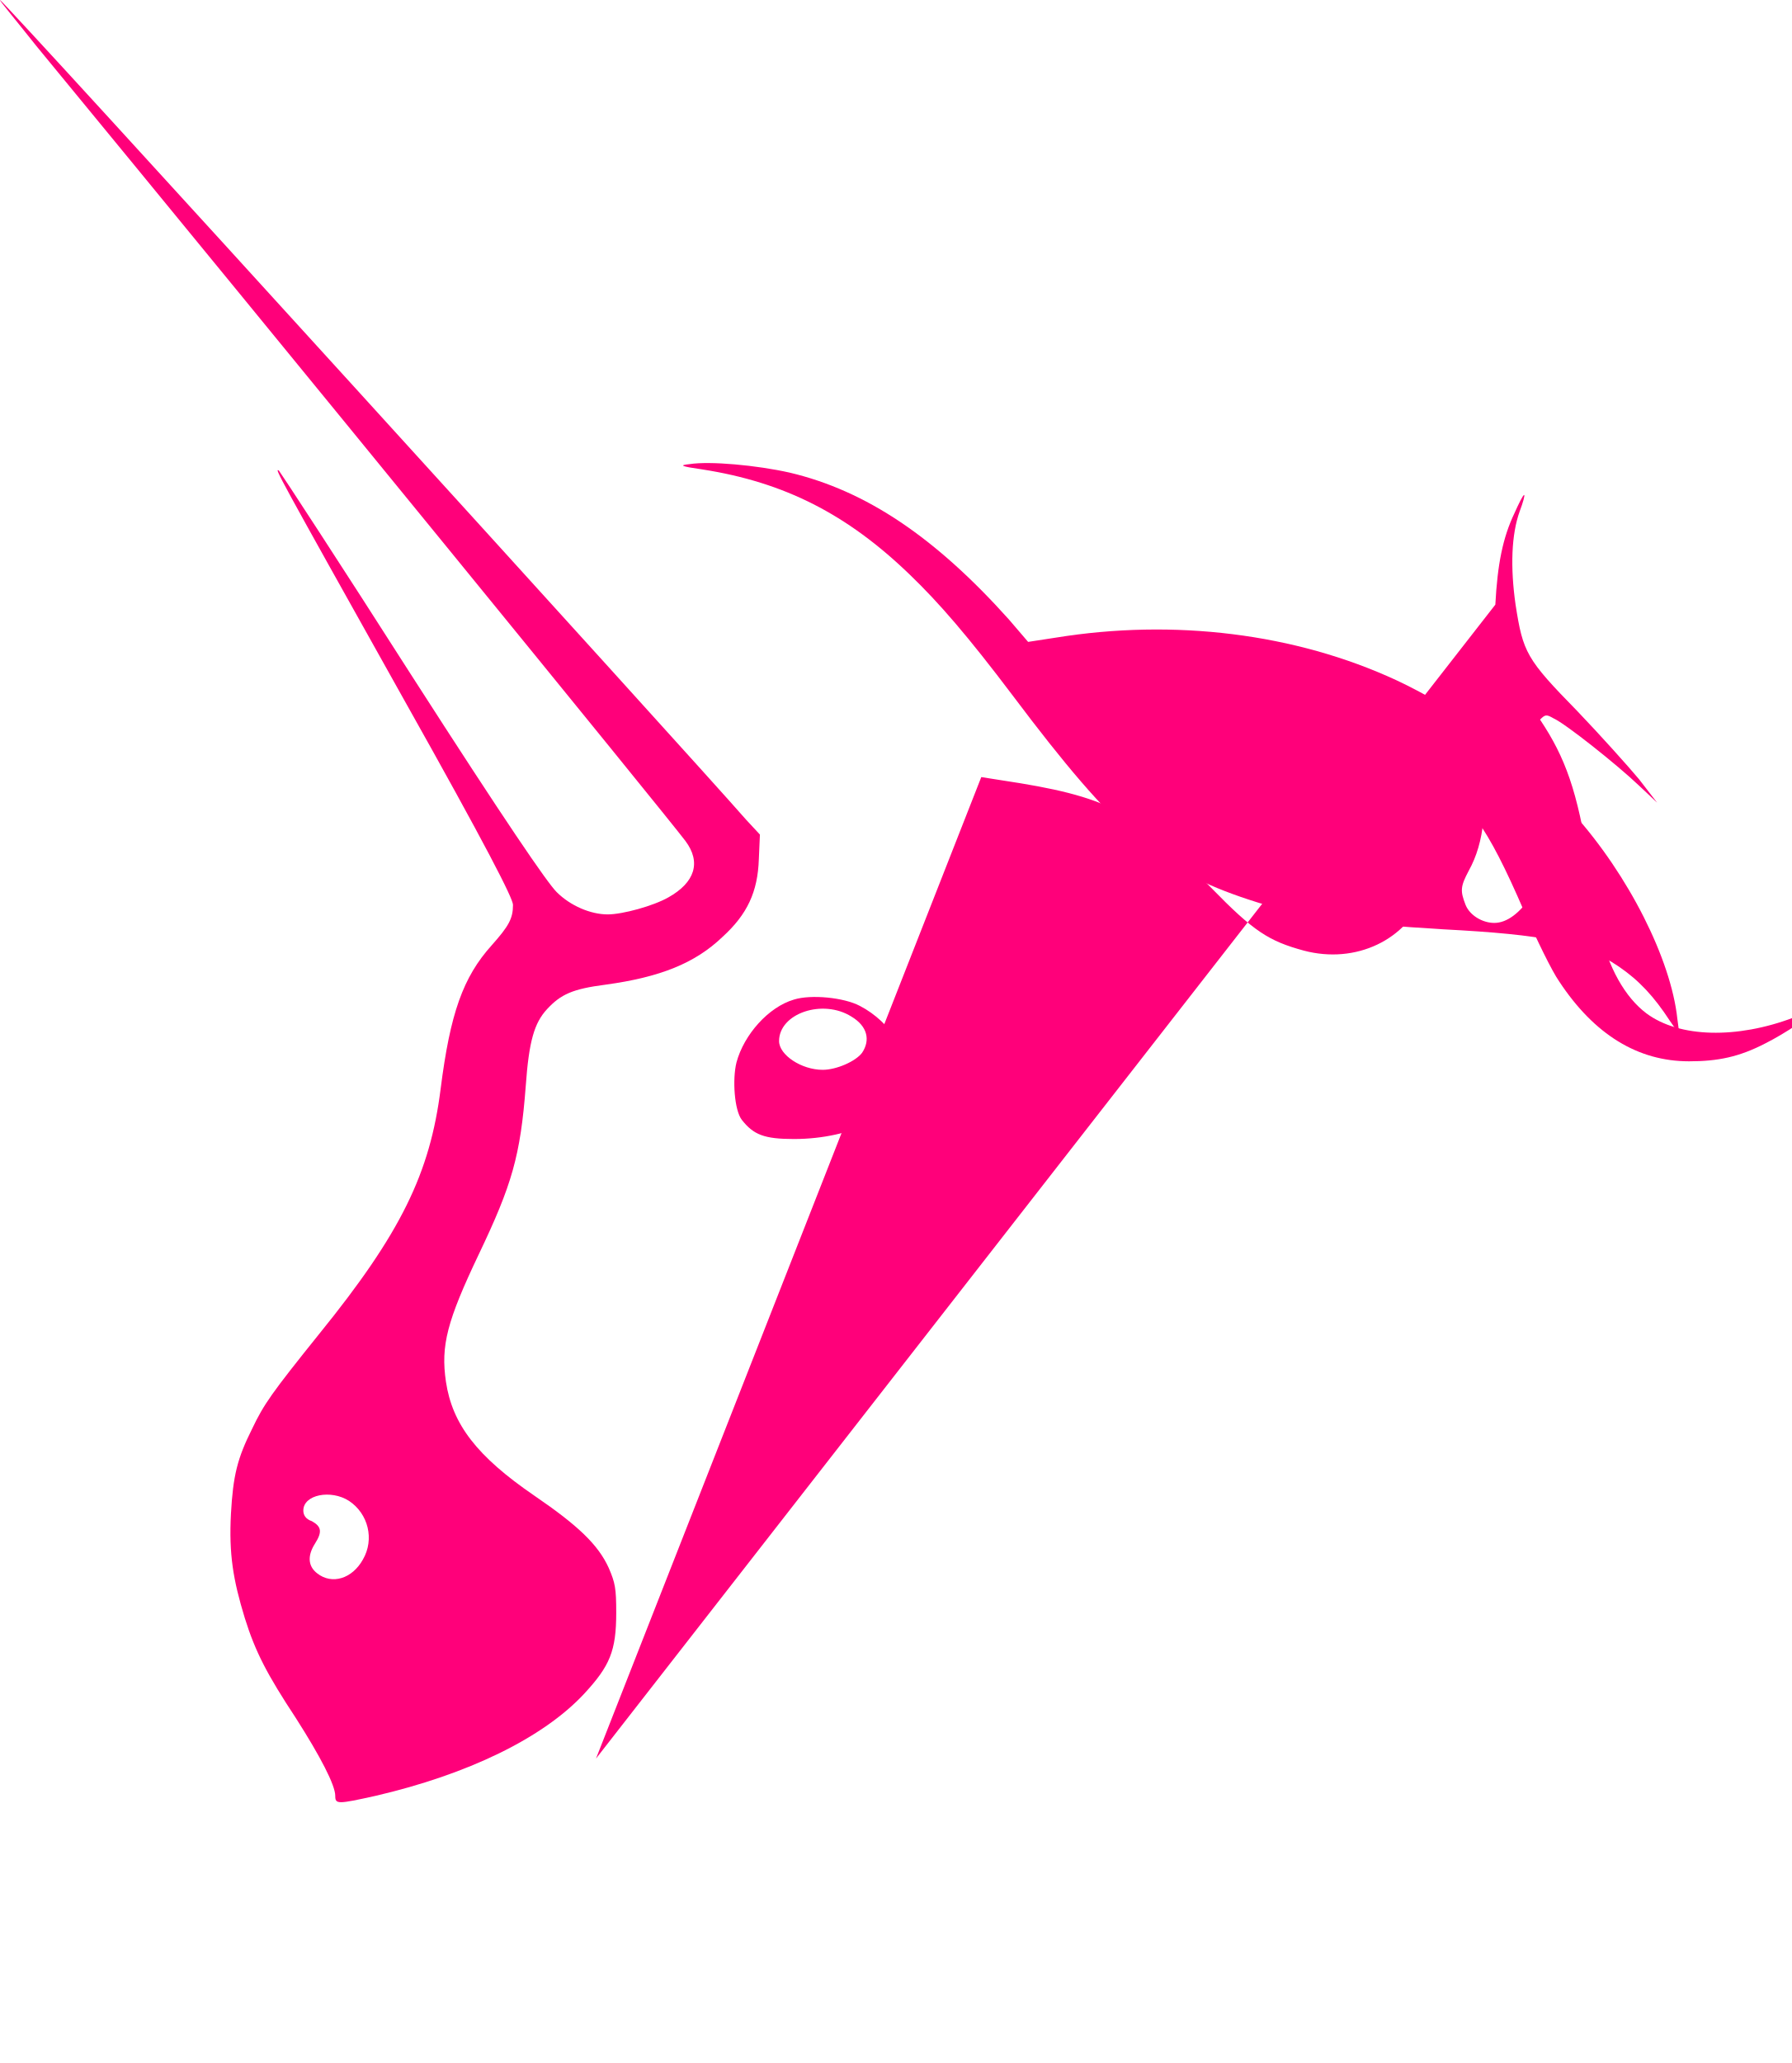
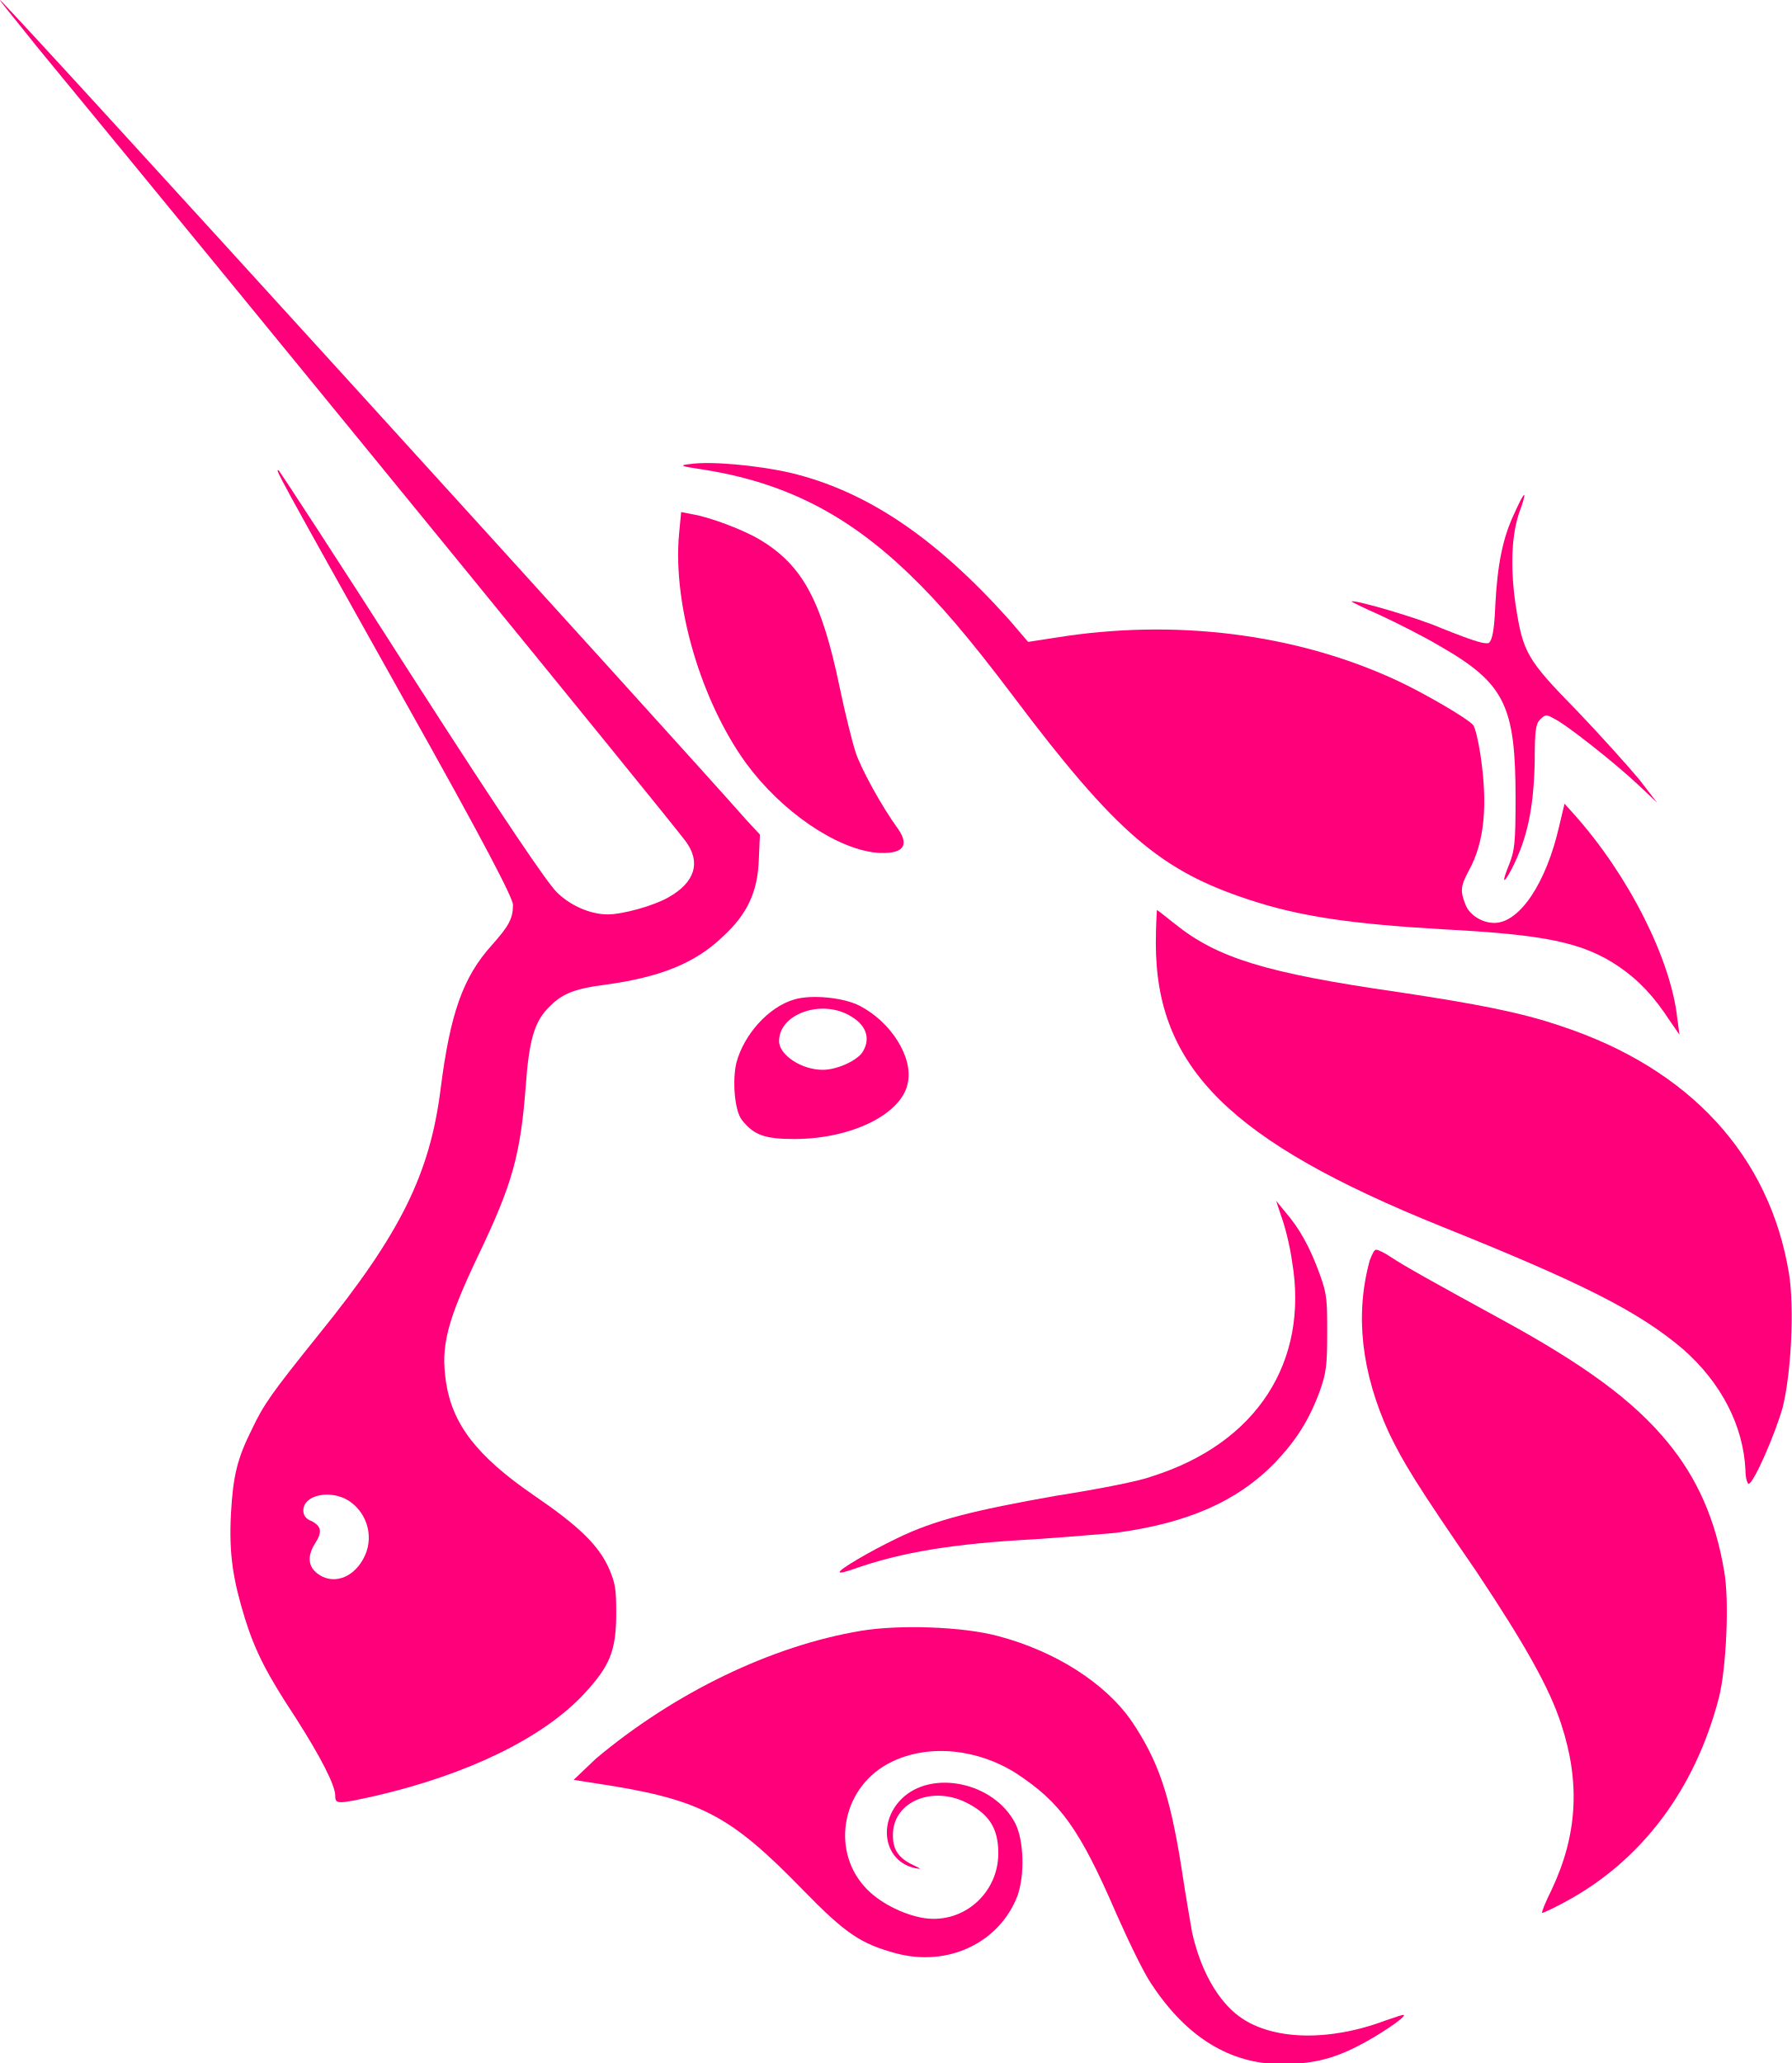
<svg xmlns="http://www.w3.org/2000/svg" version="1.1" id="Layer_1" x="0px" y="0px" viewBox="0 0 168.3 193.8" style="enable-background:new 0 0 168.3 193.8;" xml:space="preserve">
  <style type="text/css">
	.st0{fill:#FF007A;}
	.st1{fill-rule:evenodd;clip-rule:evenodd;fill:#FF007A;}
</style>
  <path class="st0" d="M66,44.1c-2.1-0.3-2.2-0.4-1.2-0.5c1.9-0.3,6.3,0.1,9.4,0.8c7.2,1.7,13.7,6.1,20.6,13.8l1.8,2.1l2.6-0.4  c11.1-1.8,22.5-0.4,32,4c2.6,1.2,6.7,3.6,7.2,4.2c0.2,0.2,0.5,1.5,0.7,2.8c0.7,4.7,0.4,8.2-1.1,10.9c-0.8,1.5-0.8,1.9-0.3,3.2  c0.4,1,1.6,1.7,2.7,1.7c2.4,0,4.9-3.8,6.1-9.1l0.5-2.1l0.9,1c5.1,5.7,9.1,13.6,9.7,19.2l0.2,1.5l-0.9-1.3c-1.5-2.3-2.9-3.8-4.8-5.1  c-3.4-2.3-7-3-16.5-3.5c-8.6-0.5-13.5-1.2-18.3-2.8c-8.2-2.7-12.4-6.2-22.1-19.1c-4.3-5.7-7-8.8-9.7-11.4  C79.6,48.3,73.7,45.3,66,44.1z" />
-   <path class="st0" d="M140.5,56.8c0.2-3.8,0.7-6.3,1.8-8.6c0.4-0.9,0.8-1.7,0.9-1.7c0.1,0-0.1,0.7-0.4,1.5c-0.8,2.2-0.9,5.3-0.4,8.8  c0.7,4.5,1,5.1,5.8,10c2.2,2.3,4.8,5.2,5.8,6.4l1.7,2.2l-1.7-1.6c-2.1-2-6.9-5.8-8-6.3c-0.7-0.4-0.8-0.4-1.3,0.1  c2.4,3.6,3.5,6.7,4.6,13.6c0.4,2.7,0.9,5.5,1,6.1c0.8,3.6,2.4,6.4,4.4,7.9c3.1,2.3,8.5,2.4,13.8,0.4c0.9-0.3,1.7-0.6,1.7-0.5  c0.2,0.2-2.5,2-4.3,2.9c-2.5,1.3-4.5,1.7-7.2,1.7c-4.8,0-8.9-2.5-12.2-7.5c-0.7-1-2.1-3.9-3.3-6.6c-3.5-8.1-5.3-10.5-9.4-13.2  c-3.6-2.3-8.2-2.8-11.7-1.1c-4.6,2.2-5.8,8.1-2.6,11.7c1.3,1.5,3.7,2.7,5.7,3c3.7,0.5,6.9-2.4,6.9-6.1c0-2.4-0.9-3.8-3.3-4.9  c-3.2-1.4-6.7,0.2-6.6,3.3c0,1.3,0.6,2.1,1.9,2.7c0.8,0.4,0.8,0.4,0.2,0.3c-2.9-0.6-3.6-4.2-1.3-6.5c2.8-2.8,8.7-1.6,10.7,2.3  c0.8,1.6,0.9,4.8,0.2,6.8c-1.7,4.4-6.5,6.7-11.4,5.4c-3.3-0.9-4.7-1.8-8.7-5.9c-7-7.2-9.7-8.6-19.7-10.1l-1.9-0.3L56,165.2z" />
+   <path class="st0" d="M140.5,56.8c0.2-3.8,0.7-6.3,1.8-8.6c0.4-0.9,0.8-1.7,0.9-1.7c0.1,0-0.1,0.7-0.4,1.5c-0.8,2.2-0.9,5.3-0.4,8.8  c0.7,4.5,1,5.1,5.8,10c2.2,2.3,4.8,5.2,5.8,6.4l1.7,2.2l-1.7-1.6c-2.1-2-6.9-5.8-8-6.3c-0.7-0.4-0.8-0.4-1.3,0.1  c-0.4,0.4-0.5,1-0.5,3.9c-0.1,4.5-0.7,7.3-2.2,10.2c-0.8,1.5-0.9,1.2-0.2-0.5c0.5-1.3,0.6-1.9,0.6-6.2c0-8.7-1-10.8-7.1-14.3  c-1.5-0.9-4.1-2.2-5.6-2.9c-1.6-0.7-2.8-1.3-2.7-1.3c0.2-0.2,6.1,1.5,8.4,2.5c3.5,1.4,4.1,1.5,4.5,1.4  C140.2,60.1,140.4,59.3,140.5,56.8z" />
+   <path class="st0" d="M70.1,71.7c-4.2-5.8-6.9-14.8-6.3-21.5l0.2-2.1l1,0.2c1.8,0.3,4.9,1.5,6.4,2.4c4,2.4,5.8,5.7,7.5,13.9  c0.5,2.4,1.2,5.2,1.5,6.1c0.5,1.5,2.4,5,4,7.2c1.1,1.6,0.4,2.4-2.1,2.2C78.5,79.7,73.4,76.2,70.1,71.7z" />
+   <path class="st0" d="M135.4,115.2c-19.8-8-26.8-14.9-26.8-26.6c0-1.7,0.1-3.1,0.1-3.1c0.1,0,0.8,0.6,1.7,1.3c4,3.2,8.5,4.6,21,6.4  c7.3,1.1,11.5,1.9,15.3,3.2c12.1,4,19.6,12.2,21.4,23.3c0.5,3.2,0.2,9.3-0.6,12.5c-0.7,2.5-2.7,7.1-3.2,7.2c-0.1,0-0.3-0.5-0.3-1.3  c-0.2-4.2-2.3-8.2-5.8-11.3C154,123.2,148.6,120.5,135.4,115.2z" />
+   <path class="st0" d="M121.4,118.5c-0.2-1.5-0.7-3.4-1-4.2l-0.5-1.5l0.9,1.1c1.3,1.5,2.3,3.3,3.2,5.8c0.7,1.9,0.7,2.5,0.7,5.6  c0,3-0.1,3.7-0.7,5.4c-1,2.7-2.2,4.6-4.2,6.7c-3.6,3.7-8.3,5.7-15,6.6c-1.2,0.1-4.6,0.4-7.6,0.6c-7.5,0.4-12.5,1.2-17,2.8  c-0.6,0.2-1.2,0.4-1.3,0.3c-0.2-0.2,2.9-2,5.4-3.2c3.5-1.7,7.1-2.6,15-4c3.9-0.6,7.9-1.4,8.9-1.8C118.1,135.6,123,127.9,121.4,118.5  z" />
+   <path class="st0" d="M130.5,134.6c-2.6-5.7-3.2-11.1-1.8-16.2c0.2-0.5,0.4-1,0.6-1c0.2,0,0.8,0.3,1.4,0.7c1.2,0.8,3.7,2.2,10.1,5.7  c8.1,4.4,12.7,7.8,15.9,11.7c2.8,3.4,4.5,7.3,5.3,12.1c0.5,2.7,0.2,9.2-0.5,11.9c-2.2,8.5-7.2,15.3-14.5,19.2c-1.1,0.6-2,1-2.1,1  c-0.1,0,0.3-1,0.9-2.2c2.4-5.1,2.7-10,0.9-15.5c-1.1-3.4-3.4-7.5-8-14.4C133.2,139.6,131.9,137.5,130.5,134.6z" />
+   <path class="st0" d="M56,165.2c7.4-6.2,16.5-10.6,24.9-12c3.6-0.6,9.6-0.4,12.9,0.5c5.3,1.4,10.1,4.4,12.6,8.1  c2.4,3.6,3.5,6.7,4.6,13.6c0.4,2.7,0.9,5.5,1,6.1c0.8,3.6,2.4,6.4,4.4,7.9c3.1,2.3,8.5,2.4,13.8,0.4c0.9-0.3,1.7-0.6,1.7-0.5  c0.2,0.2-2.5,2-4.3,2.9c-2.5,1.3-4.5,1.7-7.2,1.7c-4.8,0-8.9-2.5-12.2-7.5c-0.7-1-2.1-3.9-3.3-6.6c-3.5-8.1-5.3-10.5-9.4-13.2  c-3.6-2.3-8.2-2.8-11.7-1.1c-4.6,2.2-5.8,8.1-2.6,11.7c1.3,1.5,3.7,2.7,5.7,3c3.7,0.5,6.9-2.4,6.9-6.1c0-2.4-0.9-3.8-3.3-4.9  c-3.2-1.4-6.7,0.2-6.6,3.3c0,1.3,0.6,2.1,1.9,2.7c0.8,0.4,0.8,0.4,0.2,0.3c-2.9-0.6-3.6-4.2-1.3-6.5c2.8-2.8,8.7-1.6,10.7,2.3  c0.8,1.6,0.9,4.8,0.2,6.8c-1.7,4.4-6.5,6.7-11.4,5.4c-3.3-0.9-4.7-1.8-8.7-5.9c-7-7.2-9.7-8.6-19.7-10.1l-1.9-0.3L56,165.2z" />
  <path class="st1" d="M3.4,4.3c23.3,28.3,59.2,72.3,61,74.7c1.5,2,0.9,3.9-1.6,5.3c-1.4,0.8-4.3,1.6-5.7,1.6c-1.6,0-3.5-0.8-4.8-2.1  c-0.9-0.9-4.8-6.6-13.6-20.3c-6.7-10.5-12.4-19.2-12.5-19.3C25.8,44,25.8,44,38,65.8C45.7,79.5,48.2,84.4,48.2,85c0,1.3-0.4,2-2,3.8  c-2.7,3-3.9,6.4-4.8,13.5c-1,7.9-3.7,13.5-11.4,23c-4.5,5.6-5.2,6.6-6.3,8.9c-1.4,2.8-1.8,4.4-2,8c-0.2,3.8,0.2,6.2,1.3,9.8  c1,3.2,2.1,5.3,4.8,9.4c2.3,3.6,3.7,6.3,3.7,7.3c0,0.8,0.2,0.8,3.8,0c8.6-2,15.7-5.4,19.6-9.6c2.4-2.6,3-4,3-7.6  c0-2.3-0.1-2.8-0.7-4.2c-1-2.2-2.9-4-7-6.8c-5.4-3.7-7.7-6.7-8.3-10.7c-0.5-3.4,0.1-5.7,3.1-12c3.1-6.5,3.9-9.2,4.4-15.8  c0.3-4.2,0.8-5.9,2-7.2c1.3-1.4,2.4-1.9,5.5-2.3c5.1-0.7,8.4-2,11-4.5c2.3-2.1,3.3-4.2,3.4-7.3l0.1-2.3L70.1,77C65.4,71.6,0.3,0,0,0  C-0.1,0,1.5,1.9,3.4,4.3z M34.1,146.5c1.1-1.9,0.5-4.3-1.3-5.5c-1.7-1.1-4.3-0.6-4.3,0.9c0,0.4,0.2,0.8,0.8,1c0.9,0.5,1,1,0.3,2.1  c-0.7,1.1-0.7,2.1,0.2,2.8C31.2,148.9,33.1,148.3,34.1,146.5z" />
  <path class="st1" d="M74.6,93.9c-2.4,0.7-4.7,3.3-5.4,5.9c-0.4,1.6-0.2,4.5,0.5,5.4c1.1,1.4,2.1,1.8,4.9,1.8  c5.5,0,10.2-2.4,10.7-5.3c0.5-2.4-1.6-5.7-4.5-7.2C79.3,93.7,76.2,93.4,74.6,93.9z M81,98.9c0.8-1.2,0.5-2.5-1-3.4  c-2.7-1.7-6.8-0.3-6.8,2.3c0,1.3,2.1,2.7,4.1,2.7C78.6,100.5,80.4,99.7,81,98.9z" />
</svg>
